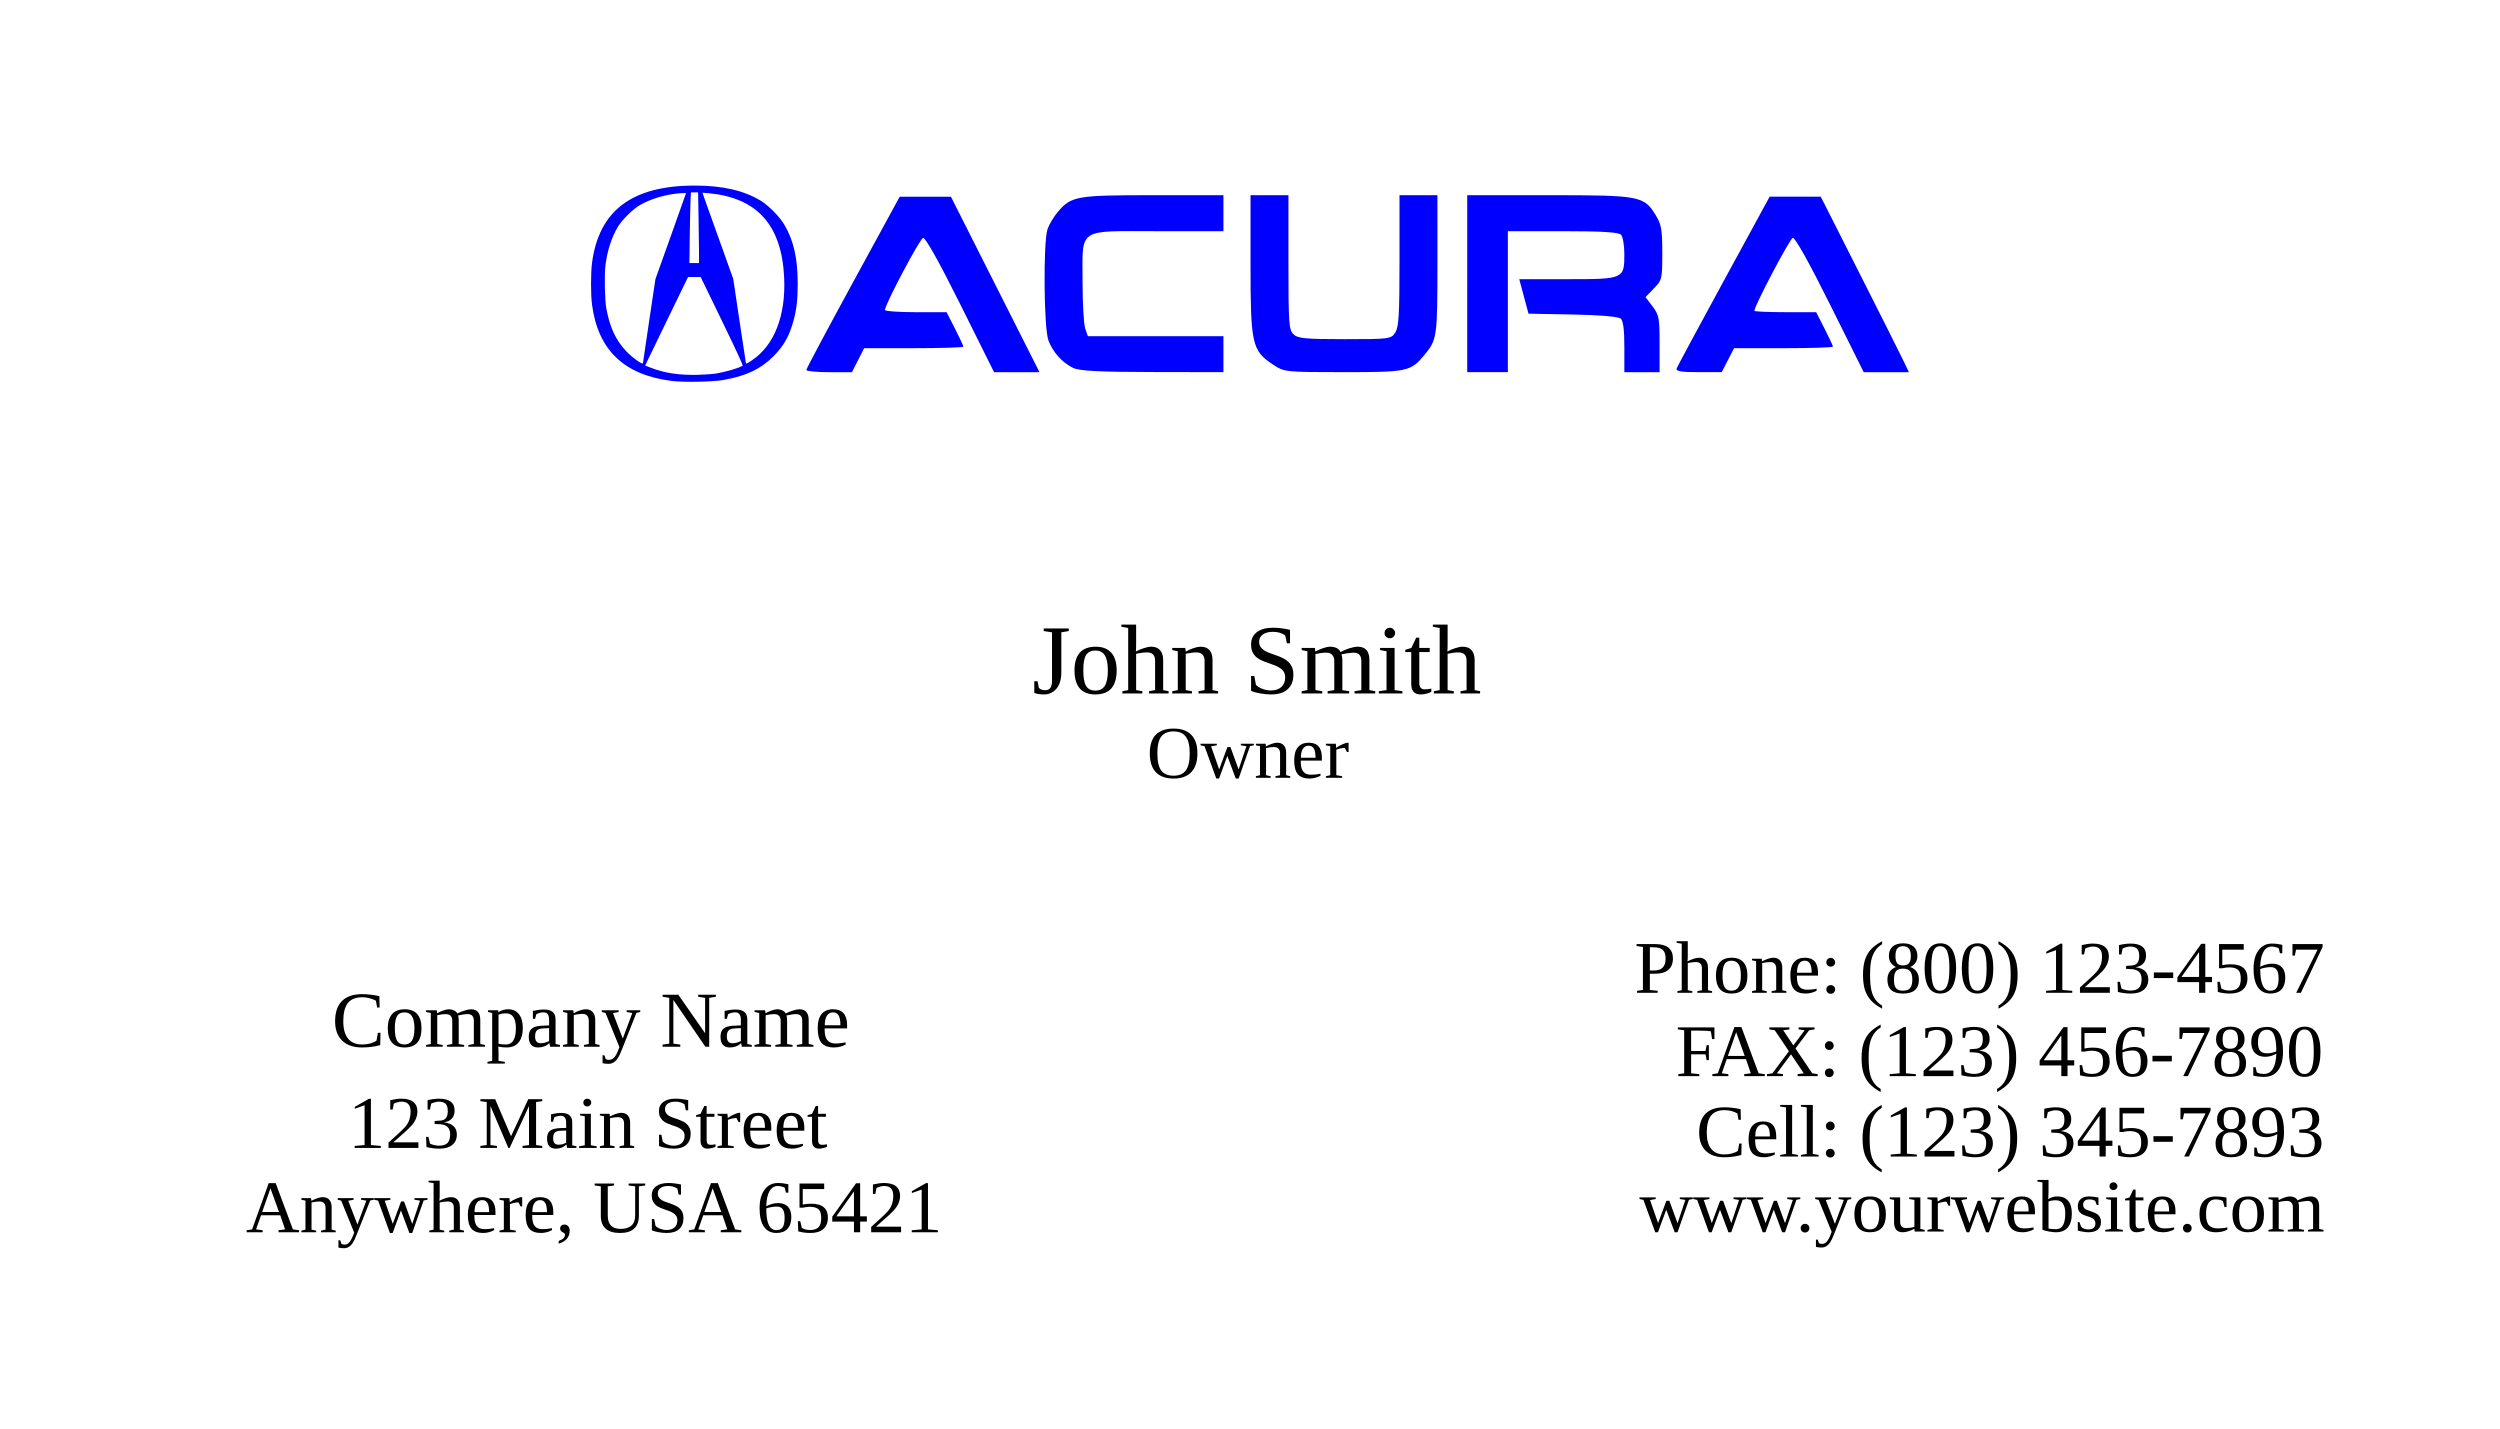
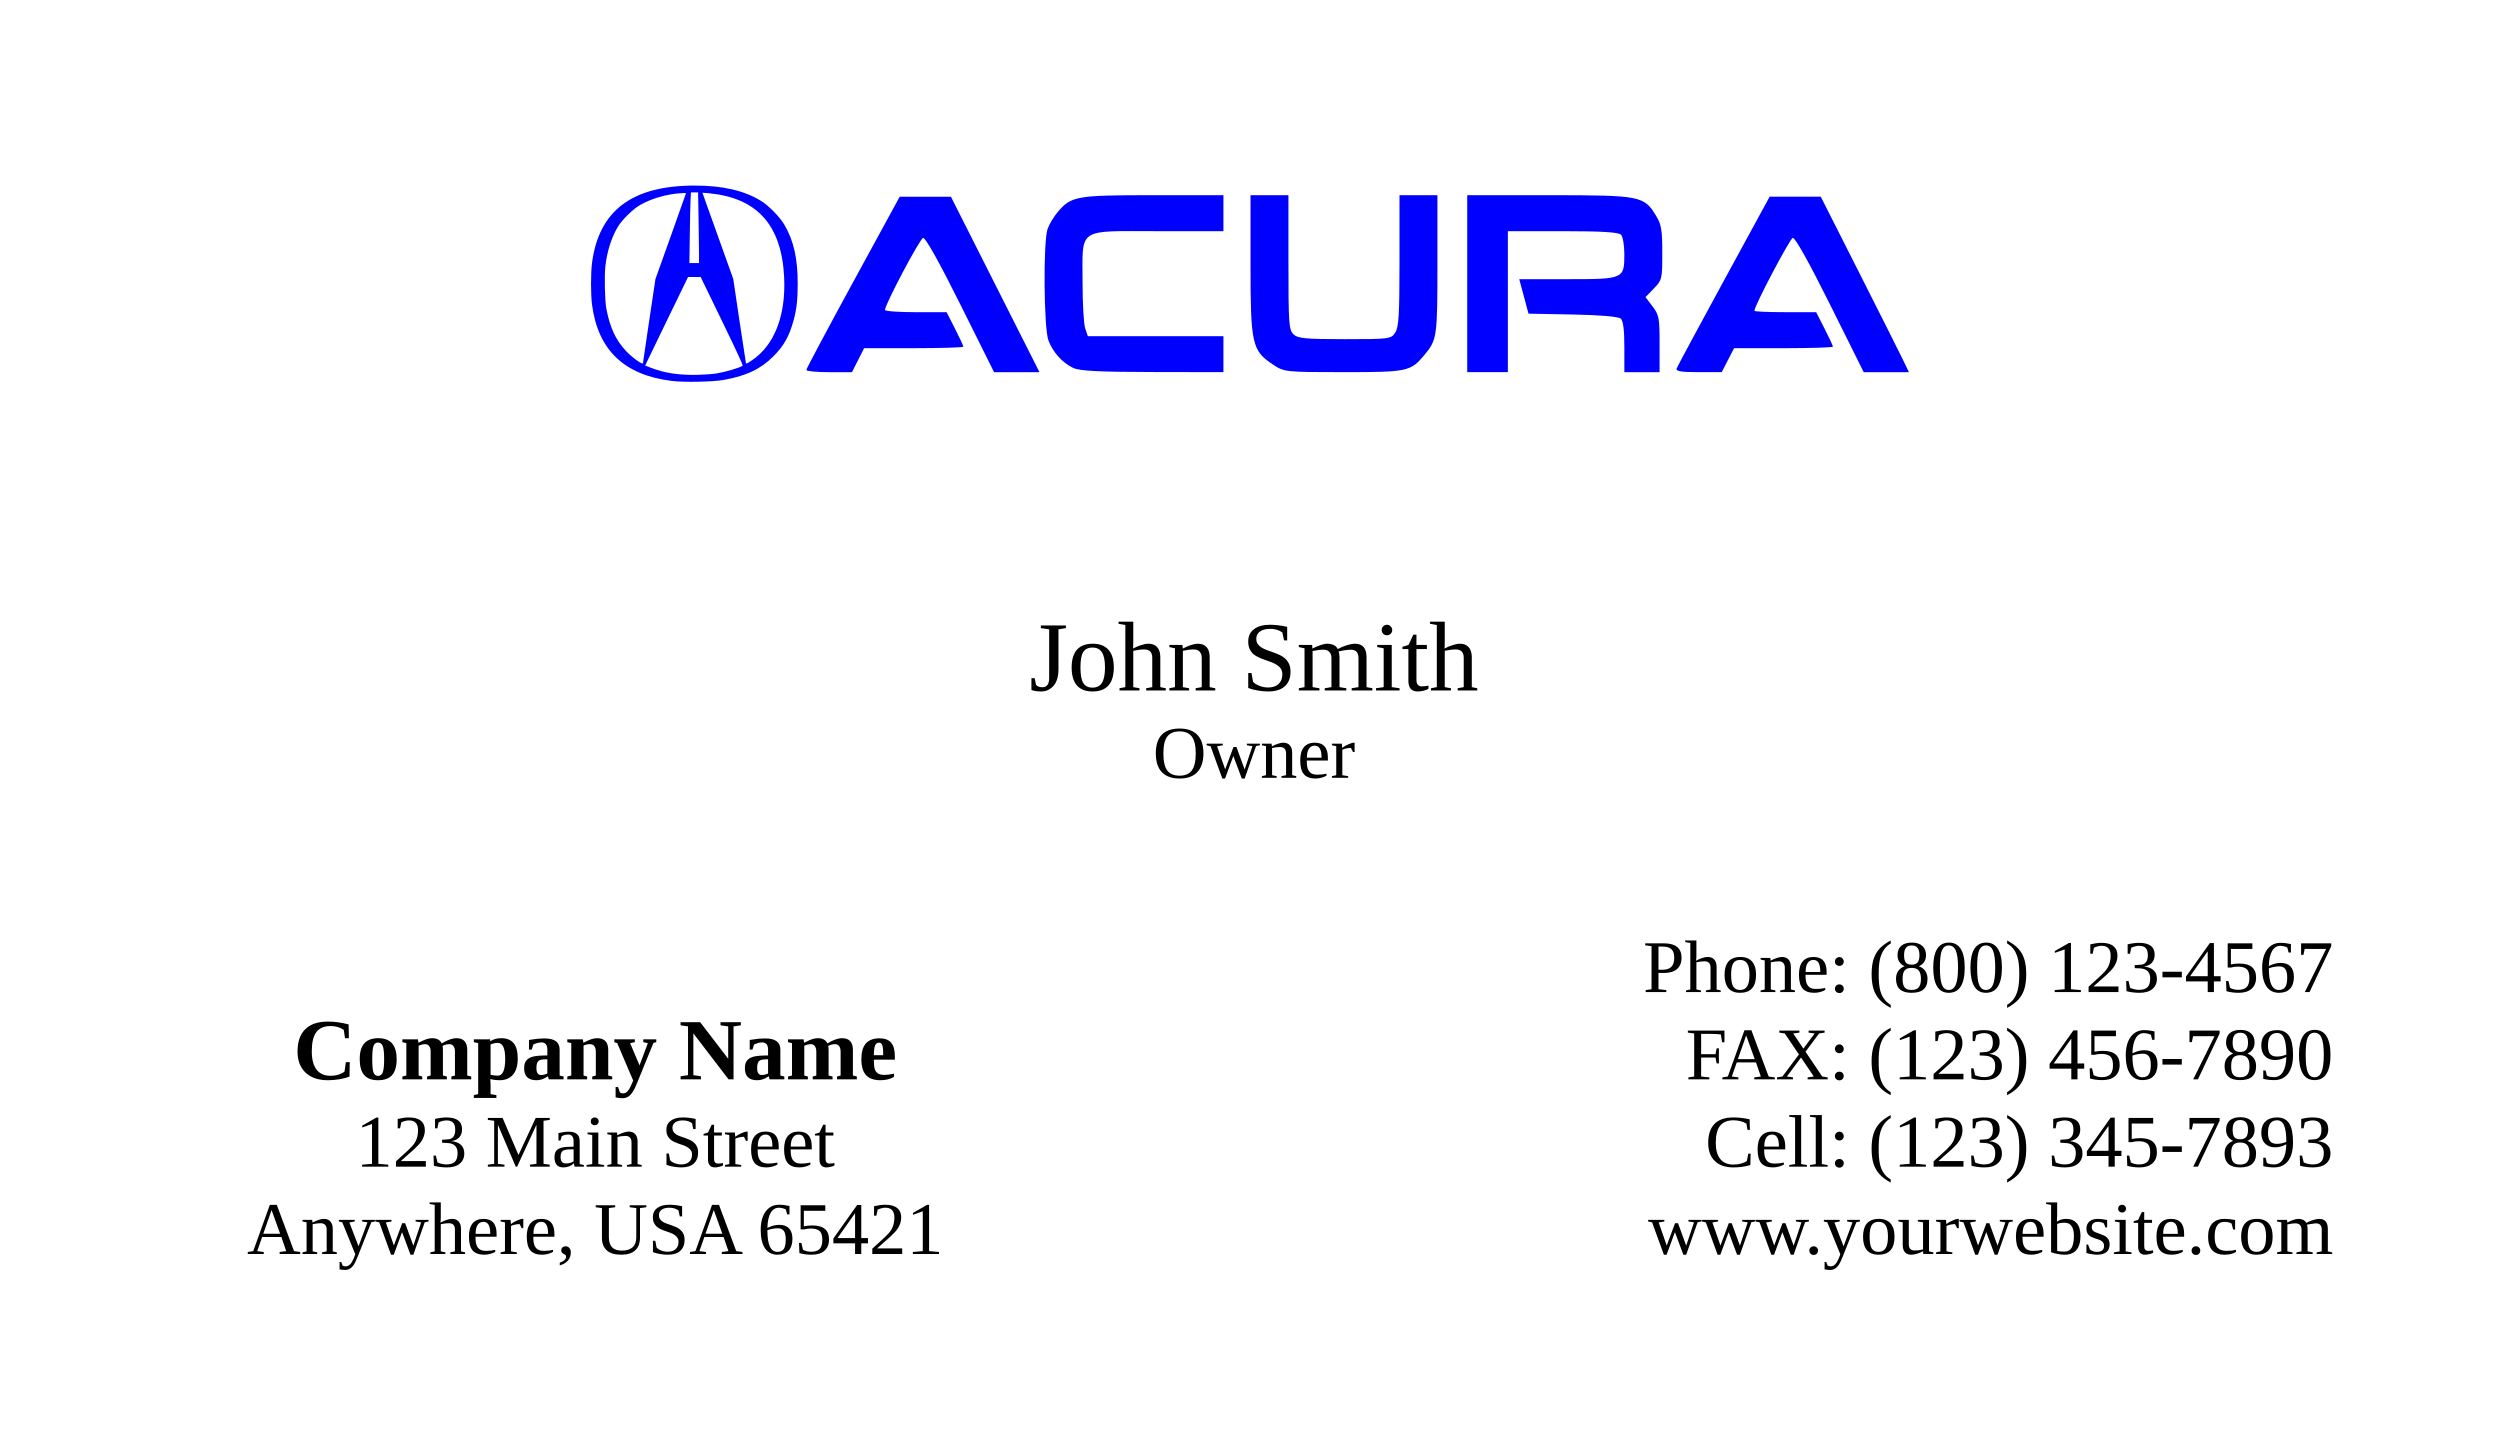
<svg xmlns="http://www.w3.org/2000/svg" id="svg2" viewBox="0 0 315 180" height="100%" width="100%" version="1.1">
-   <text id="line1" y="87.377" x="158.361" font-size="12.5px" style="text-anchor:middle">John Smith</text>
-   <text id="line2" y="98.002" x="157.241" font-size="9.375px" style="text-anchor:middle">Owner</text>
-   <text id="line3" y="131.886" x="74.45" font-size="10px" style="text-anchor:middle">Company Name</text>
-   <text id="line4" y="144.635" x="74.064" font-size="9.375px" style="text-anchor:middle">123 Main Street</text>
-   <text id="line5" y="155.26" x="74.863" font-size="9.375px" style="text-anchor:middle">Anywhere, USA 65421</text>
-   <text id="line6" y="125.091" x="292.916" font-size="9.375px" style="text-anchor:end">Phone: (800) 123-4567</text>
-   <text id="line7" y="135.591" x="292.737" font-size="9.375px" style="text-anchor:end">FAX: (123) 456-7890</text>
-   <text id="line8" y="145.72" x="292.865" font-size="9.375px" style="text-anchor:end">Cell: (123) 345-7893</text>
-   <text id="line9" y="155.171" x="292.911" font-size="9.375px" style="text-anchor:end">www.yourwebsite.com</text>
+   <text id="line1" y="87" x="158" font-size="12.5px" style="text-anchor:middle">John Smith</text>
+   <text id="line2" y="98" x="158" font-size="9.375px" style="text-anchor:middle">Owner</text>
+   <text id="line3" y="136" x="75" font-size="11px" font-weight="bold" style="text-anchor:middle">Company Name</text>
+   <text id="line4" y="147" x="75" font-size="9.375px" style="text-anchor:middle">123 Main Street</text>
+   <text id="line5" y="158" x="75" font-size="9.375px" style="text-anchor:middle">Anywhere, USA 65421</text>
+   <text id="line6" y="125" x="294" font-size="9.375px" style="text-anchor:end">Phone: (800) 123-4567</text>
+   <text id="line7" y="136" x="294" font-size="9.375px" style="text-anchor:end">FAX: (123) 456-7890</text>
+   <text id="line8" y="147" x="294" font-size="9.375px" style="text-anchor:end">Cell: (123) 345-7893</text>
+   <text id="line9" y="158" x="294" font-size="9.375px" style="text-anchor:end">www.yourwebsite.com</text>
  <g id="g4242" fill="#00f" transform="matrix(.88123 0 0 .88123 108.19 -62.987)">
    <path id="path12072" d="m-26.735 125.94c-6.809-0.849-10.531-4.412-11.387-10.898-0.191-1.45-0.191-4.535 0-5.985 0.987-7.48 5.726-11.047 14.676-11.047 4.008-0 7.074 0.708 9.486 2.192 1.097 0.675 2.67 2.276 3.327 3.388 1.34 2.267 1.919 4.818 1.919 8.46 0 2.233-0.153 3.617-0.571 5.168-0.62 2.3-1.395 3.693-2.886 5.188-1.851 1.856-3.89 2.821-7.184 3.402-1.547 0.273-5.662 0.347-7.379 0.133zm6.353-1.058c1.312-0.208 3.271-0.78 3.788-1.108 0.09-0.057-0.688-1.75-2.937-6.387l-3.06-6.309h-0.9-0.9l-2.5 5.15c-1.375 2.832-2.755 5.681-3.066 6.331l-0.566 1.181 0.795 0.312c1.946 0.765 4.032 1.081 6.708 1.018 0.941-0.022 2.128-0.106 2.639-0.187zm-10.458-1.489c-0.001-0.04 0.406-2.757 0.89-6.04l0.891-5.967 2.189-6.124c1.204-3.368 2.189-6.144 2.189-6.169 0-0.025-0.396-0.017-0.88 0.017-1.96 0.138-4.201 0.802-5.716 1.694-1.016 0.598-2.496 2.046-3.118 3.051-0.914 1.477-1.59 3.587-1.821 5.686-0.156 1.413-0.076 4.922 0.136 6.043 0.519 2.734 1.345 4.512 2.828 6.091 0.891 0.948 2.417 2.034 2.412 1.717zm15.558-0.382c3.232-2.156 4.889-6.407 4.63-11.876-0.356-7.49-3.867-11.392-10.828-12.036-0.47-0.043-0.855-0.074-0.855-0.068 0 0.005 0.979 2.789 2.204 6.175l2.204 6.164 0.881 5.927c0.485 3.26 0.899 5.981 0.92 6.048 0.058 0.179 0.1 0.163 0.844-0.334zm-7.543-15.317c0-0.766-0.029-3.04-0.065-5.053l-0.065-3.659h-0.512-0.512l-0.055 0.996c-0.03 0.548-0.08 2.821-0.111 5.053l-0.055 4.057h0.688 0.688v-1.393z" />
    <path id="path12072-8" d="m-7.479 124.37c0.006-0.177 3.014-5.822 6.681-12.545l6.668-12.224h3.661 3.661l4.978 9.865c2.738 5.426 5.588 11.071 6.332 12.545l1.353 2.681h-3.246-3.246l-4.81-9.658c-3.016-6.055-5.007-9.615-5.338-9.543-0.459 0.1-5.408 9.441-5.457 10.301-0.01 0.177 1.969 0.322 4.399 0.322h4.417l1.199 2.352c0.659 1.294 1.199 2.452 1.199 2.573 0 0.121-3.192 0.221-7.094 0.221h-7.094l-0.871 1.716-0.871 1.716h-3.267c-1.797 0-3.261-0.145-3.254-0.322zm38.14-0.29c-1.589-0.789-2.886-2.236-3.529-3.94-0.658-1.743-0.755-14.058-0.126-15.902 0.227-0.664 0.88-1.762 1.452-2.44 1.93-2.286 2.649-2.413 13.616-2.413h10.083v2.573 2.573h-9.468c-11.564 0-10.674-0.614-10.674 7.359 0 2.999 0.17 5.947 0.378 6.553l0.378 1.1h9.693 9.693v2.573 2.573l-10.167-0.019c-7.654-0.012-10.455-0.159-11.329-0.594zm28.56-0.494c-2.979-1.977-3.191-2.928-3.191-14.32v-9.882h2.711 2.711v9.584c0 8.74 0.063 9.646 0.708 10.294 0.601 0.602 1.712 0.71 7.337 0.71 6.411 0 6.649-0.032 7.232-0.953 0.501-0.792 0.603-2.534 0.603-10.294v-9.34h2.711 2.711v9.893c0 10.414-0.055 10.793-1.887 12.984-1.948 2.331-2.411 2.428-11.553 2.424-8.363-0.004-8.46-0.012-10.094-1.1zm27.795-11.549v-12.653l11.717 0.001c13.082 0.001 13.564 0.094 15.292 2.958 0.751 1.244 0.879 2.019 0.879 5.296 0 3.739-0.032 3.871-1.199 5.08l-1.199 1.241 1.006 1.323c0.927 1.22 1.006 1.639 1.006 5.365v4.042h-2.518-2.518v-3.593c0-2.455-0.162-3.742-0.512-4.064-0.313-0.287-2.979-0.516-6.853-0.589l-6.34-0.118-0.661-2.466-0.661-2.466h6.904c8.048 0 8.122-0.032 8.122-3.591 0-1.233-0.209-2.474-0.465-2.757-0.331-0.367-2.728-0.515-8.328-0.515h-7.863v10.079 10.079h-2.905-2.905v-12.653zm29.944 12.117c0.112-0.295 3.149-5.94 6.75-12.546l6.547-12.009h3.653 3.653l5.532 10.937c3.043 6.015 5.879 11.661 6.302 12.546l0.77 1.608h-3.23-3.23l-4.811-9.662c-2.981-5.986-5.008-9.617-5.33-9.543-0.419 0.096-5.492 9.732-5.492 10.432 0 0.108 1.988 0.195 4.417 0.195h4.417l1.199 2.353c0.659 1.294 1.199 2.452 1.199 2.573 0 0.121-3.181 0.223-7.069 0.224l-7.069 0.002-0.883 1.712-0.883 1.712h-3.322c-2.508 0-3.273-0.132-3.119-0.536z" />
  </g>
</svg>
